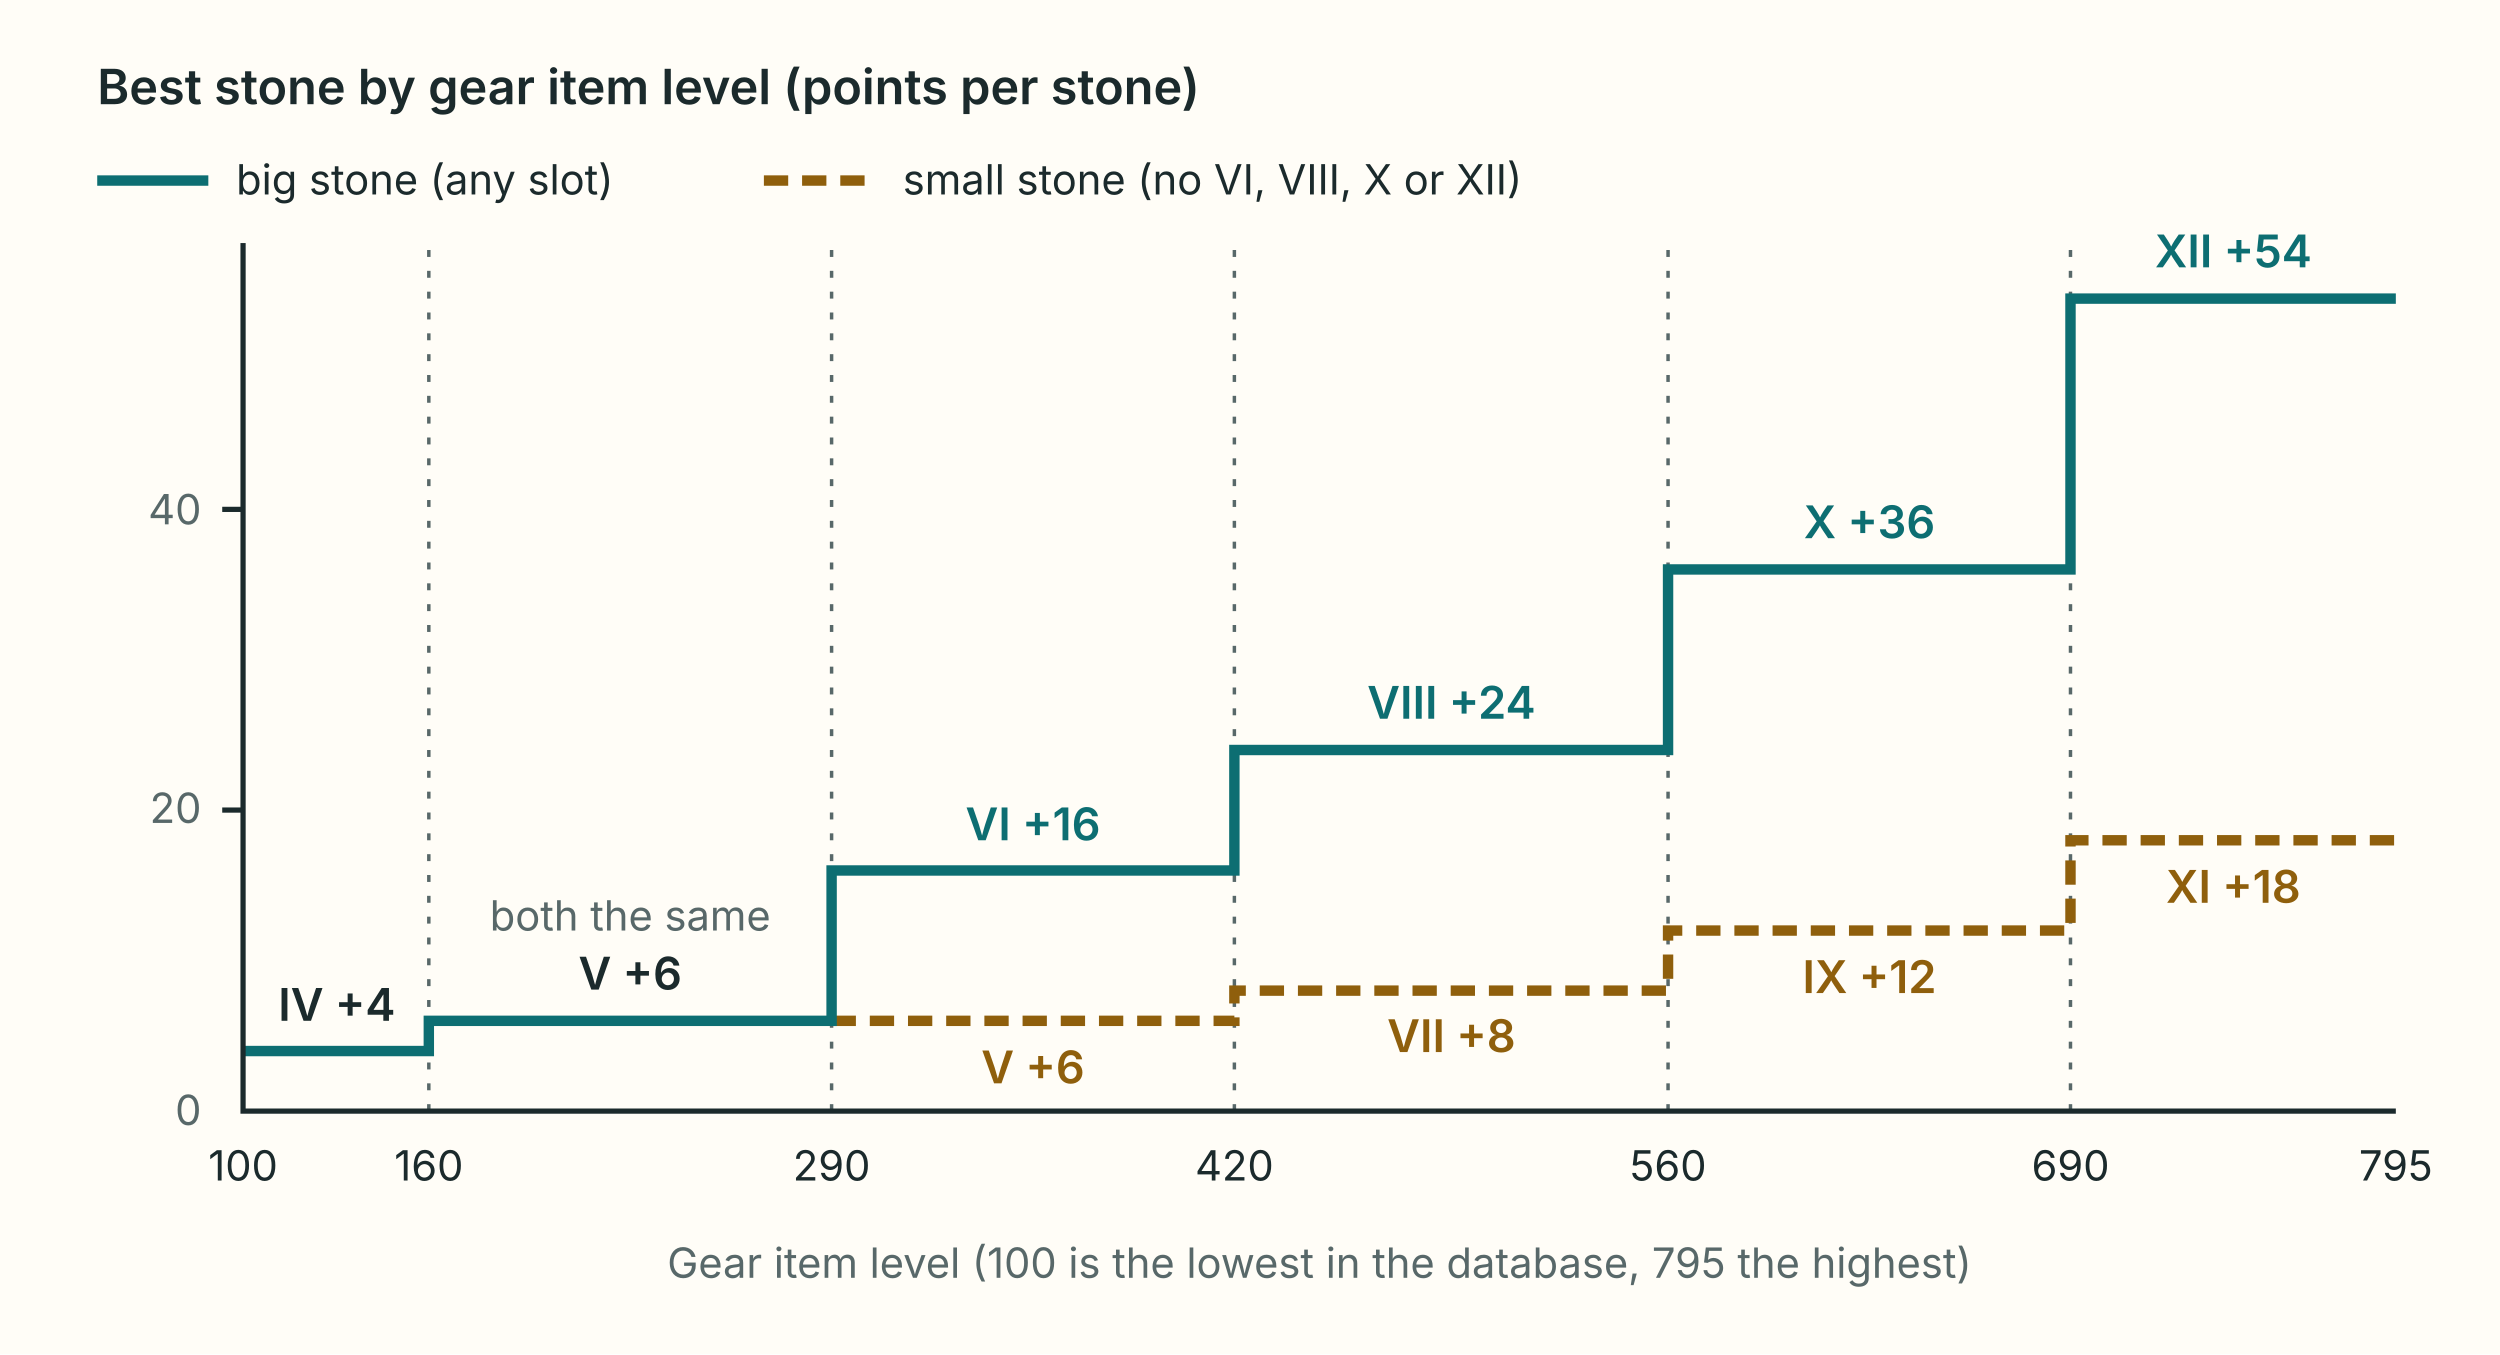
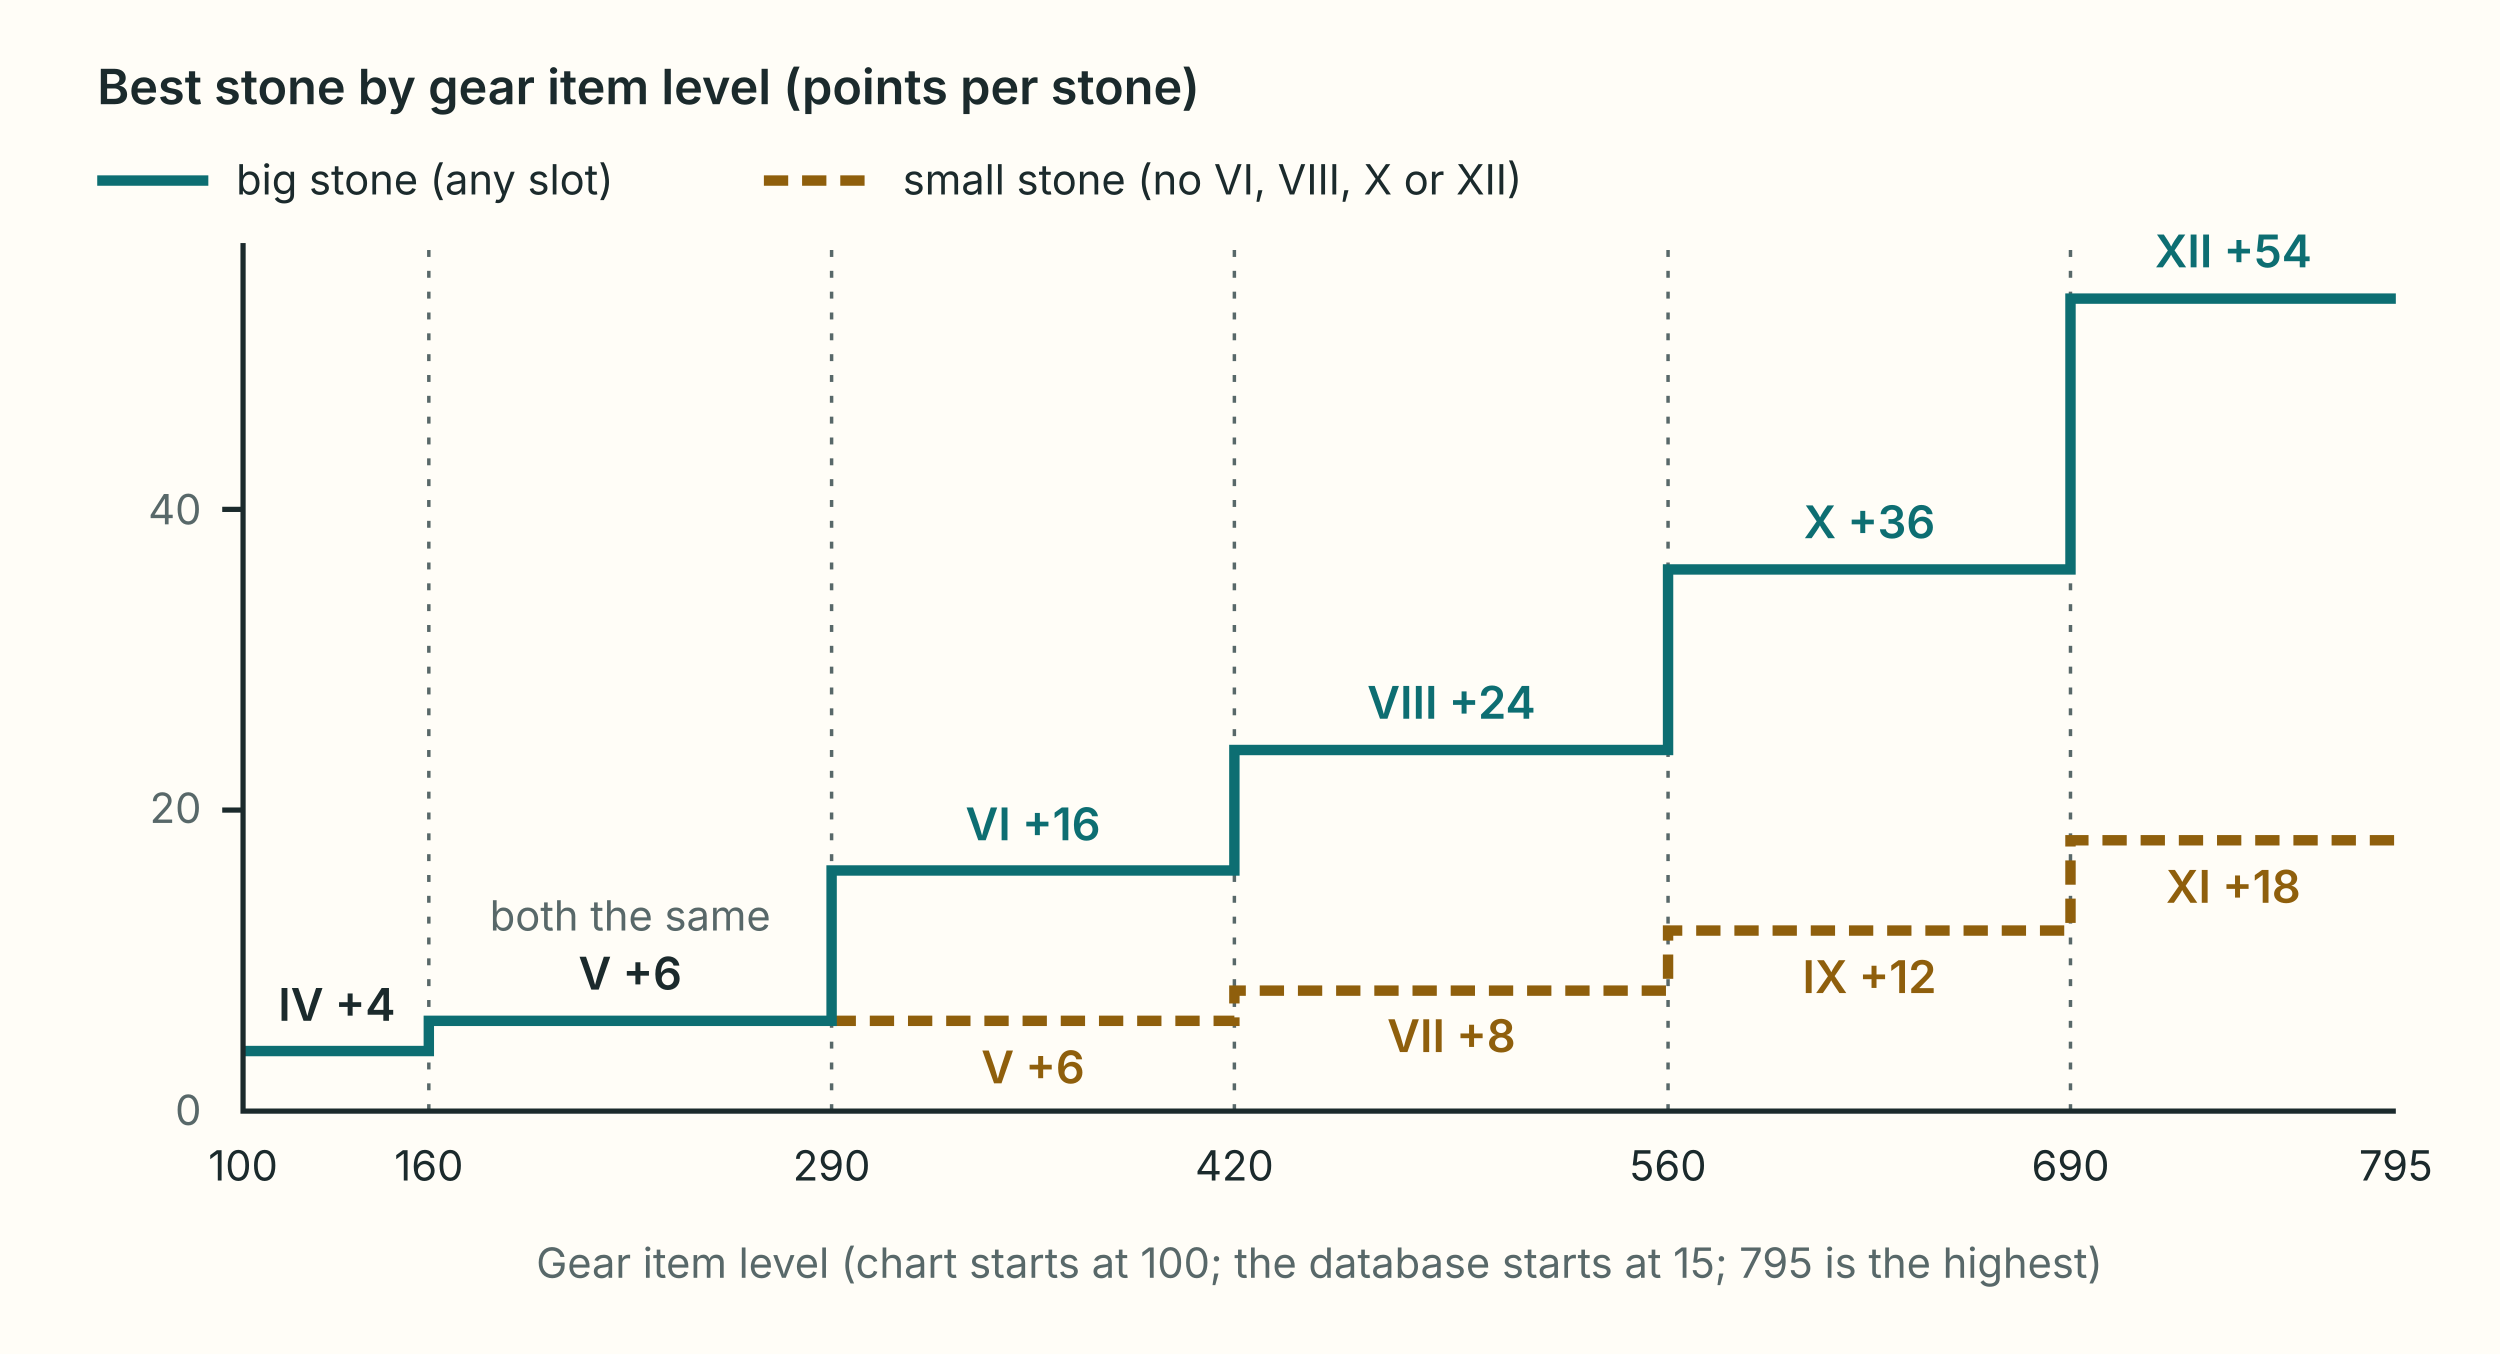
<svg xmlns="http://www.w3.org/2000/svg" viewBox="0 0 720 390" role="img" aria-labelledby="t d">
  <style>
    .bg { fill: #fffdf7; }
    .fg { fill: #1b2a2c; }
    .muted { fill: #586869; }
    .accent { fill: #0d6e72; }
    .gold { fill: #8f5f0c; }
    .axis { stroke: #1b2a2c; stroke-width: 1.5; fill: none; }
    .grid { stroke: #586869; stroke-width: 1; stroke-dasharray: 2 4; fill: none; }
    .lineBig { stroke: #0d6e72; stroke-width: 3; fill: none; }
    .lineSmall { stroke: #8f5f0c; stroke-width: 3; stroke-dasharray: 7 4; fill: none; }
    text { font-family: system-ui, -apple-system, "Segoe UI", sans-serif; }
    .t { font-size: 14px; font-weight: 600; }
    .s { font-size: 12px; }
    .lbl { font-size: 13px; font-weight: 600; }
    @media (prefers-color-scheme: dark) {
      .bg { fill: #142023; }
      .fg { fill: #e5eeed; }
      .muted { fill: #92a5a5; }
      .accent { fill: #4cc2b6; }
      .gold { fill: #e2b659; }
      .axis { stroke: #e5eeed; }
      .grid { stroke: #92a5a5; }
      .lineBig { stroke: #4cc2b6; }
      .lineSmall { stroke: #e2b659; }
    }
  </style>
  <rect class="bg" x="0" y="0" width="720" height="390" />
  <text class="t fg" x="28" y="30">Best stone by gear item level (points per stone)</text>
  <path class="lineBig" d="M28,52 h32" />
  <text class="s fg" x="68" y="56">big stone (any slot)</text>
  <path class="lineSmall" d="M220,52 h32" />
  <text class="s fg" x="260" y="56">small stone (no VI, VIII, X or XII)</text>
  <path class="axis" d="M64,233.3 H70 M64,146.7 H70" />
  <path class="grid" d="M123.5,320 V70 M239.5,320 V70 M355.5,320 V70 M480.4,320 V70 M596.3,320 V70" />
  <text class="s muted" x="58" y="324" text-anchor="end">0</text>
  <text class="s muted" x="58" y="237" text-anchor="end">20</text>
  <text class="s muted" x="58" y="151" text-anchor="end">40</text>
  <path class="lineSmall" d="M239.5,294 H355.5 V285.3 H480.4 V268 H596.3 V242 H690" />
  <path class="lineBig" d="M70,302.7 H123.5 V294 H239.5 V250.7 H355.5 V216 H480.4 V164 H596.3 V86 H690" />
  <text class="lbl fg" x="97" y="294" text-anchor="middle">IV +4</text>
  <text class="lbl fg" x="181.5" y="285" text-anchor="middle">V +6</text>
  <text class="s muted" x="181.5" y="268" text-anchor="middle">both the same</text>
  <text class="lbl accent" x="297.5" y="242" text-anchor="middle">VI +16</text>
  <text class="lbl accent" x="418" y="207" text-anchor="middle">VIII +24</text>
  <text class="lbl accent" x="538.4" y="155" text-anchor="middle">X +36</text>
  <text class="lbl accent" x="643.2" y="77" text-anchor="middle">XII +54</text>
  <text class="lbl gold" x="297.5" y="312" text-anchor="middle">V +6</text>
  <text class="lbl gold" x="418" y="303" text-anchor="middle">VII +8</text>
  <text class="lbl gold" x="538.4" y="286" text-anchor="middle">IX +12</text>
  <text class="lbl gold" x="643.2" y="260" text-anchor="middle">XI +18</text>
  <path class="axis" d="M70,70 V320 H690" />
  <text class="s fg" x="70" y="340" text-anchor="middle">100</text>
  <text class="s fg" x="123.5" y="340" text-anchor="middle">160</text>
  <text class="s fg" x="239.5" y="340" text-anchor="middle">290</text>
  <text class="s fg" x="355.5" y="340" text-anchor="middle">420</text>
  <text class="s fg" x="480.4" y="340" text-anchor="middle">560</text>
  <text class="s fg" x="596.3" y="340" text-anchor="middle">690</text>
  <text class="s fg" x="690" y="340" text-anchor="middle">795</text>
-   <text class="s muted" x="380" y="368" text-anchor="middle">Gear item level (100 is the lowest in the database, 795 the highest)</text>
+   <text class="s muted" x="380" y="368" text-anchor="middle">Gear item level (chart starts at 100; the database starts at 15; 795 is the highest)</text>
</svg>
